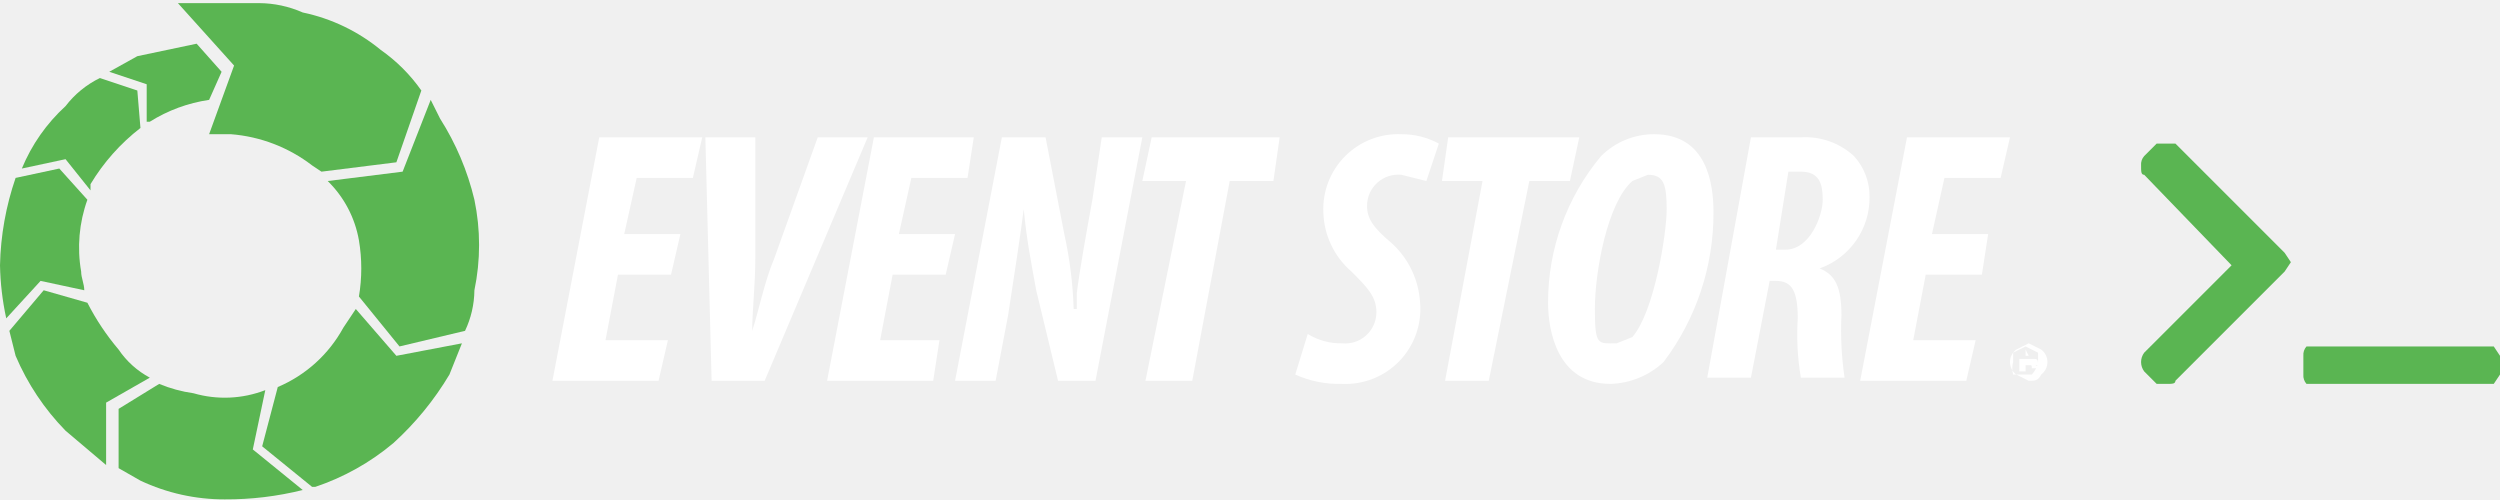
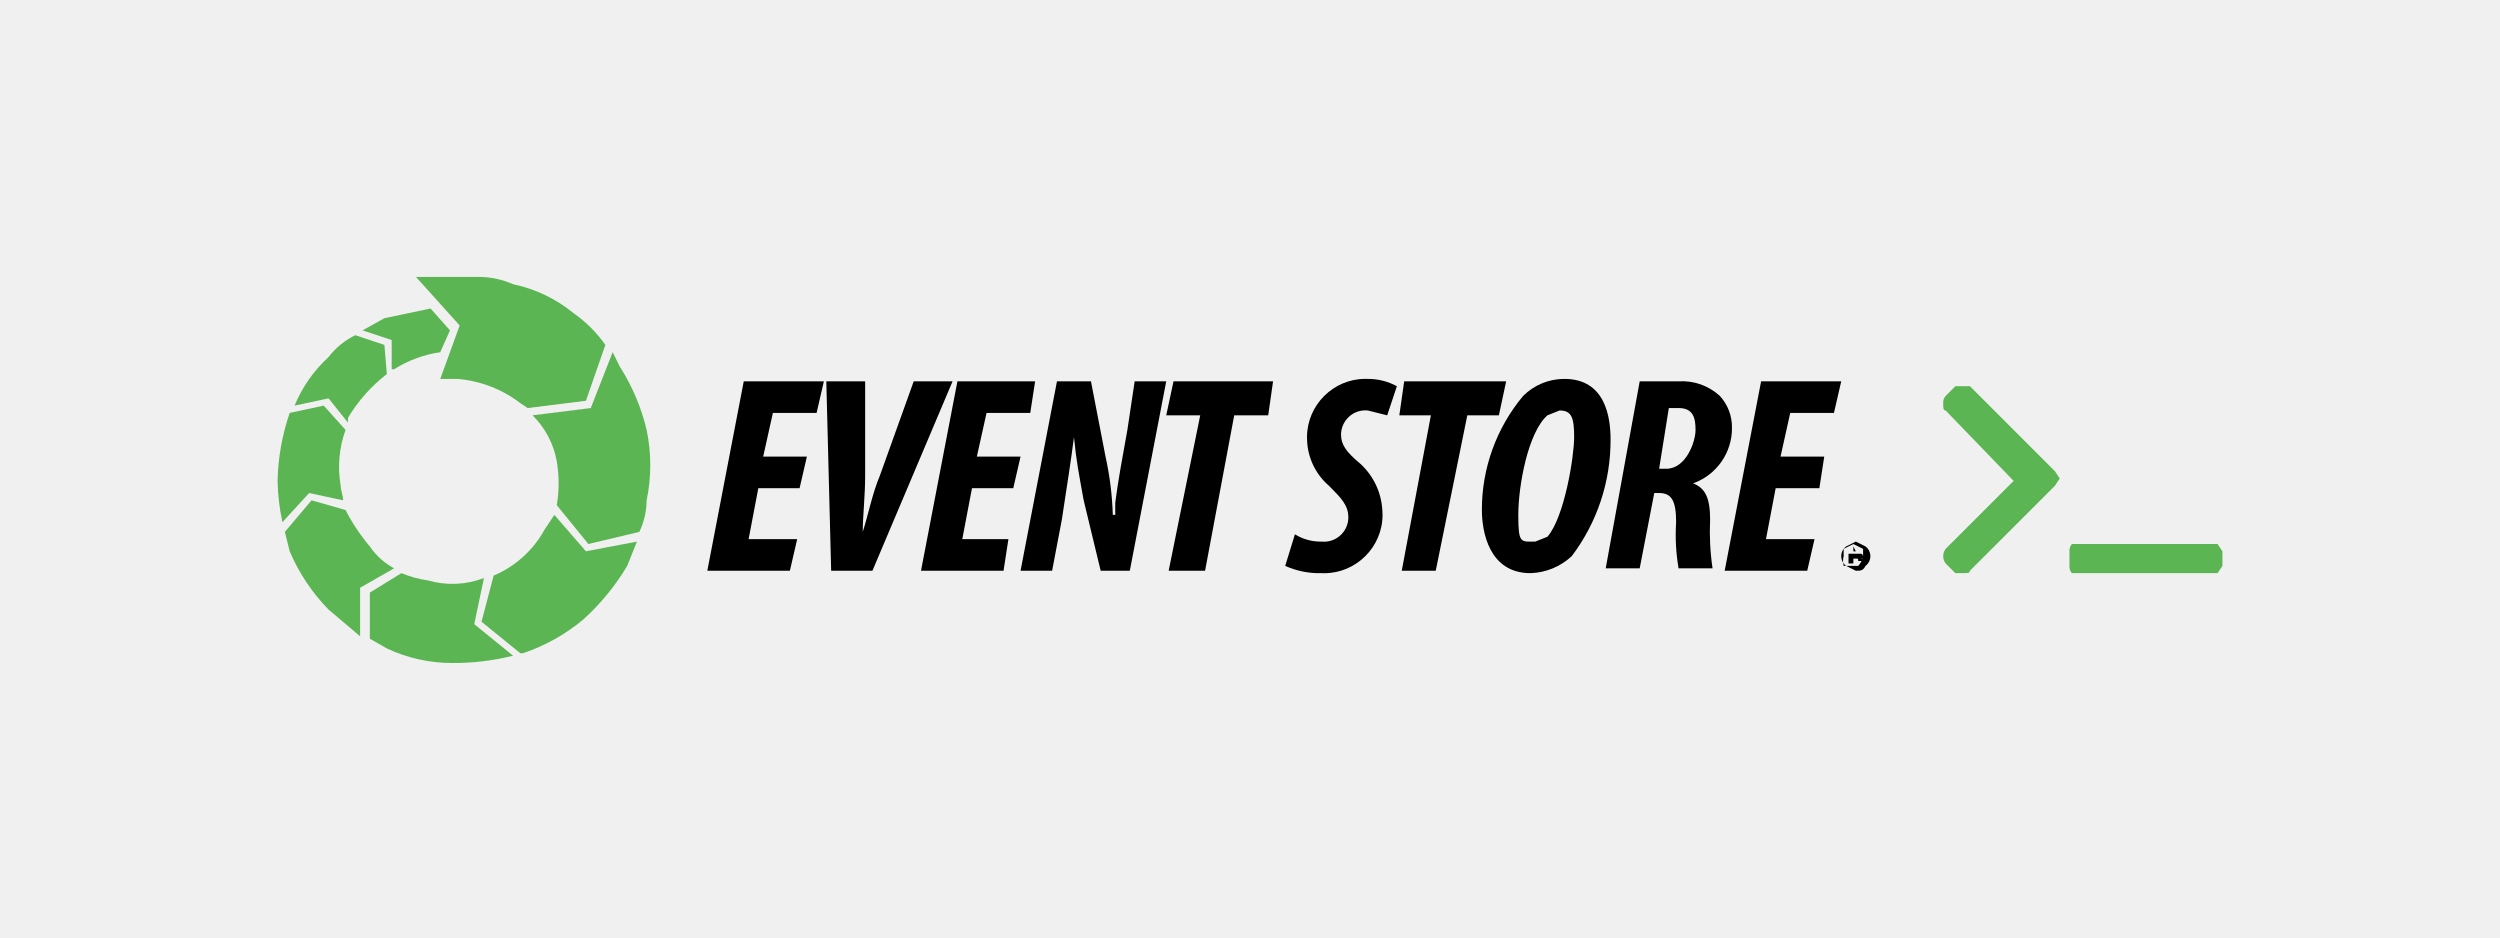
- <svg xmlns="http://www.w3.org/2000/svg" viewBox="0 0 80.1 16">
-   <defs>
-     <style>.a{fill:#5ab552;}.b,.c{fill:#fff;}.b{fill-rule:evenodd;}</style>
-   </defs>
-   <path class="a" d="M12.7,5.2l.8-2.3a5.3,5.3,0,0,0-1.3-1.3A5.8,5.8,0,0,0,9.7.4,3.5,3.5,0,0,0,8.3.1H5.7l1.8,2L6.7,4.3h.7a4.9,4.9,0,0,1,2.6,1l.3.2Z" transform="translate(0 0)" />
-   <path class="a" d="M4.4,1.8l-.9.5,1.2.4V3.9h.1a4.9,4.9,0,0,1,1.9-.7l.4-.9-.8-.9Z" transform="translate(0 0)" />
-   <path class="a" d="M4.4,2.9,3.2,2.5a3.1,3.1,0,0,0-1.1.9,5.6,5.6,0,0,0-1.4,2l1.4-.3.8,1V5.9A6.5,6.5,0,0,1,4.5,4.1Z" transform="translate(0 0)" />
-   <path class="a" d="M11,10.5l.4-.6,1.3,1.5,2.1-.4-.4,1a9.6,9.6,0,0,1-1.8,2.2,7.7,7.7,0,0,1-2.5,1.4H10L8.4,14.3l.5-1.9h0A4.3,4.3,0,0,0,11,10.5Z" transform="translate(0 0)" />
-   <path class="a" d="M14.1,3.8l-.3-.6-.9,2.3-2.4.3a3.5,3.5,0,0,1,1,1.9,5.4,5.4,0,0,1,0,1.8l1.3,1.6,2.1-.5a3.1,3.1,0,0,0,.3-1.3,7.1,7.1,0,0,0,0-2.9A8.5,8.5,0,0,0,14.1,3.8Z" transform="translate(0 0)" />
-   <path class="a" d="M.5,5.7l1.4-.3.9,1a4.5,4.5,0,0,0-.2,2.3c0,.2.1.4.1.6L1.3,9,.2,10.2A8.8,8.8,0,0,1,0,8.5,9.2,9.2,0,0,1,.5,5.7Z" transform="translate(0 0)" />
-   <path class="a" d="M3.8,11.2a7.8,7.8,0,0,1-1-1.5L1.4,9.3.3,10.6l.2.8a7.8,7.8,0,0,0,1.6,2.4l1.3,1.1v-2l1.4-.8A2.8,2.8,0,0,1,3.8,11.2Z" transform="translate(0 0)" />
-   <path class="a" d="M5.1,12.3a4.5,4.5,0,0,0,1.1.3,3.6,3.6,0,0,0,2.3-.1l-.4,1.9,1.6,1.3a10.1,10.1,0,0,1-2.5.3,6.3,6.3,0,0,1-2.7-.6L3.8,15V13.1Z" transform="translate(0 0)" />
-   <path class="b" d="M54.9,6.8a7.9,7.9,0,0,1-1.6,4.8,2.6,2.6,0,0,1-1.7.7c-1.7,0-2-1.7-2-2.6A7.3,7.3,0,0,1,51.3,5,2.4,2.4,0,0,1,53,4.3C54.7,4.3,54.9,5.9,54.9,6.8Zm-2.6-1c-.8.7-1.2,2.9-1.2,4.1s.1,1.1.7,1.1l.5-.2c.7-.8,1.1-3.3,1.1-4.1s-.1-1.1-.6-1.1Z" transform="translate(0 0)" />
-   <path class="c" d="M41.9,10.7A2,2,0,0,0,43,11a1,1,0,0,0,1.1-1c0-.5-.3-.8-.8-1.3a2.6,2.6,0,0,1-.9-1.9,2.4,2.4,0,0,1,2.5-2.5,2.5,2.5,0,0,1,1.2.3l-.4,1.2-.8-.2a1,1,0,0,0-1.1,1c0,.4.2.7.8,1.2a2.8,2.8,0,0,1,.9,1.9A2.4,2.4,0,0,1,43,12.3a3.4,3.4,0,0,1-1.5-.3Z" transform="translate(0 0)" />
-   <path class="c" d="M21.5,8.8H19.8l-.4,2.1h2l-.3,1.3H17.7l1.5-7.8h3.3l-.3,1.3H20.4L20,7.5h1.8Z" transform="translate(0 0)" />
-   <path class="c" d="M22.8,12.2l-.2-7.8h1.6V8.3c0,.8-.1,1.7-.1,2.3h0c.2-.6.4-1.6.7-2.3l1.4-3.9h1.6l-3.3,7.8Z" transform="translate(0 0)" />
-   <path class="c" d="M28.6,8.8h1.7l.3-1.3H28.8l.4-1.8H31l.2-1.3H28l-1.5,7.8h3.4l.2-1.3H28.2Z" transform="translate(0 0)" />
-   <path class="c" d="M30.6,12.2l1.5-7.8h1.4l.6,3.1a12.9,12.9,0,0,1,.3,2.4h.1V9.4h0c.1-.8.3-1.9.5-3l.3-2h1.3l-1.5,7.8H33.9l-.7-2.9c-.2-1.1-.3-1.6-.4-2.6h0c-.1.8-.3,2.1-.5,3.4l-.4,2.1Z" transform="translate(0 0)" />
-   <path class="c" d="M36.6,5.8H38l-1.3,6.4h1.5l1.2-6.4h1.4L41,4.4H36.9Z" transform="translate(0 0)" />
-   <path class="c" d="M46.2,5.8h1.3l-1.2,6.4h1.4L49,5.8h1.3l.3-1.4H46.4Z" transform="translate(0 0)" />
-   <path class="b" d="M57.7,4.4H56.1l-1.4,7.7h1.4l.6-3.1h.2c.5,0,.7.3.7,1.2a8.2,8.2,0,0,0,.1,1.9h1.4a10.4,10.4,0,0,1-.1-2h0c0-.9-.2-1.3-.7-1.5h0a2.4,2.4,0,0,0,1.6-2.3,1.9,1.9,0,0,0-.5-1.3A2.3,2.3,0,0,0,57.7,4.4ZM57.2,8h-.3l.4-2.5h.4c.6,0,.7.4.7.9S58,8,57.2,8Z" transform="translate(0 0)" />
-   <path class="c" d="M63.5,8.8H61.7l-.4,2.1h2L63,12.2H59.6l1.5-7.8h3.3l-.3,1.3H62.3l-.4,1.8h1.8Z" transform="translate(0 0)" />
-   <path class="b" d="M64.7,11.3v.6h.2v-.2H65c.1,0,.1,0,.1.1h.2a.1.1,0,0,0-.1-.1h.1c0-.1,0-.2-.1-.2h-.5Zm.3.1h-.1v-.2Z" transform="translate(0 0)" />
-   <path class="b" d="M65,12.2c.2,0,.3,0,.4-.2a.5.5,0,0,0,0-.8L65,11l-.4.2a.5.5,0,0,0,0,.8Zm-.5-.6v-.3l.4-.2.4.2v.3a.8.8,0,0,1-.2.4h-.6A.8.8,0,0,1,64.5,11.6Z" transform="translate(0 0)" />
-   <path class="a" d="M73.2,8.7l-3.5,3.5c0,.1-.1.1-.3.1h-.3l-.4-.4a.5.5,0,0,1,0-.6l2.8-2.8L68.7,5.6c-.1,0-.1-.1-.1-.3a.4.4,0,0,1,.1-.3l.4-.4h.6l3.5,3.5.2.3ZM80.1,12l-.2.3h-6a.4.4,0,0,1-.1-.3v-.6a.4.4,0,0,1,.1-.3h6l.2.3Z" transform="translate(0 0)" />
+ <svg xmlns="http://www.w3.org/2000/svg" width="100%" height="100%" viewBox="0 0 800 300" version="1.1" xml:space="preserve" style="fill-rule:evenodd;clip-rule:evenodd;stroke-linejoin:round;stroke-miterlimit:2;">
+   <g transform="matrix(7.76977,0,0,7.76977,400,150)">
+     <g id="header.svg" transform="matrix(1,0,0,1,-40.05,-8)">
+       <clipPath id="_clip1">
+         <rect x="0" y="0" width="80.1" height="16" />
+       </clipPath>
+       <g clip-path="url(#_clip1)">
+         <path d="M12.7,5.2L13.5,2.9C13.146,2.394 12.706,1.954 12.2,1.6C11.476,1.004 10.618,0.592 9.7,0.4C9.259,0.205 8.782,0.102 8.3,0.1L5.7,0.1L7.5,2.1L6.7,4.3L7.4,4.3C8.345,4.375 9.248,4.722 10,5.3L10.3,5.5L12.7,5.2Z" style="fill:rgb(90,181,82);fill-rule:nonzero;" />
+         <path d="M4.4,1.8L3.5,2.3L4.7,2.7L4.7,3.9L4.8,3.9C5.378,3.537 6.025,3.299 6.7,3.2L7.1,2.3L6.3,1.4L4.4,1.8Z" style="fill:rgb(90,181,82);fill-rule:nonzero;" />
+         <path d="M4.4,2.9L3.2,2.5C2.769,2.711 2.392,3.019 2.1,3.4C1.492,3.956 1.014,4.639 0.7,5.4L2.1,5.1L2.9,6.1L2.9,5.9C3.317,5.206 3.859,4.595 4.5,4.1L4.4,2.9Z" style="fill:rgb(90,181,82);fill-rule:nonzero;" />
+         <path d="M11,10.5L11.4,9.9L12.7,11.4L14.8,11L14.4,12C13.912,12.819 13.306,13.56 12.6,14.2C11.862,14.819 11.014,15.294 10.1,15.6L10,15.6L8.4,14.3L8.9,12.4C9.794,12.022 10.535,11.352 11,10.5Z" style="fill:rgb(90,181,82);fill-rule:nonzero;" />
+         <path d="M14.1,3.8L13.8,3.2L12.9,5.5L10.5,5.8C11.024,6.313 11.374,6.978 11.5,7.7C11.601,8.296 11.601,8.904 11.5,9.5L12.8,11.1L14.9,10.6C15.093,10.194 15.196,9.75 15.2,9.3C15.4,8.344 15.4,7.356 15.2,6.4C14.981,5.478 14.609,4.599 14.1,3.8Z" style="fill:rgb(90,181,82);fill-rule:nonzero;" />
+         <path d="M0.5,5.7L1.9,5.4L2.8,6.4C2.534,7.136 2.466,7.929 2.6,8.7C2.6,8.9 2.7,9.1 2.7,9.3L1.3,9L0.2,10.2C0.078,9.641 0.011,9.072 0,8.5C0.021,7.546 0.189,6.602 0.5,5.7Z" style="fill:rgb(90,181,82);fill-rule:nonzero;" />
+         <path d="M3.8,11.2C3.41,10.74 3.074,10.237 2.8,9.7L1.4,9.3L0.3,10.6L0.5,11.4C0.879,12.292 1.422,13.106 2.1,13.8L3.4,14.9L3.4,12.9L4.8,12.1C4.398,11.886 4.055,11.577 3.8,11.2Z" style="fill:rgb(90,181,82);fill-rule:nonzero;" />
+         <path d="M5.1,12.3C5.452,12.446 5.822,12.547 6.2,12.6C6.957,12.819 7.765,12.784 8.5,12.5L8.1,14.4L9.7,15.7C8.882,15.904 8.043,16.005 7.2,16C6.267,16.002 5.344,15.798 4.5,15.4L3.8,15L3.8,13.1L5.1,12.3Z" style="fill:rgb(90,181,82);fill-rule:nonzero;" />
+         <path d="M54.9,6.8C54.907,8.532 54.345,10.219 53.3,11.6C52.838,12.032 52.233,12.281 51.6,12.3C49.9,12.3 49.6,10.6 49.6,9.7C49.596,7.983 50.198,6.318 51.3,5C51.751,4.55 52.363,4.298 53,4.3C54.7,4.3 54.9,5.9 54.9,6.8ZM52.3,5.8C51.5,6.5 51.1,8.7 51.1,9.9C51.1,11.1 51.2,11 51.8,11L52.3,10.8C53,10 53.4,7.5 53.4,6.7C53.4,5.9 53.3,5.6 52.8,5.6L52.3,5.8Z" />
+         <path d="M41.9,10.7C42.23,10.905 42.612,11.009 43,11C43.033,11.003 43.067,11.005 43.1,11.005C43.649,11.005 44.1,10.554 44.1,10.005C44.1,10.003 44.1,10.002 44.1,10C44.1,9.5 43.8,9.2 43.3,8.7C42.746,8.222 42.419,7.531 42.4,6.8C42.399,6.766 42.398,6.732 42.398,6.698C42.398,5.381 43.481,4.298 44.798,4.298C44.832,4.298 44.866,4.299 44.9,4.3C45.319,4.298 45.731,4.401 46.1,4.6L45.7,5.8L44.9,5.6C44.867,5.597 44.833,5.595 44.8,5.595C44.251,5.595 43.8,6.046 43.8,6.595C43.8,6.597 43.8,6.598 43.8,6.6C43.8,7 44,7.3 44.6,7.8C45.135,8.292 45.458,8.974 45.5,9.7C45.506,9.767 45.509,9.835 45.509,9.902C45.509,11.219 44.425,12.302 43.109,12.302C43.072,12.302 43.036,12.302 43,12.3C42.484,12.315 41.971,12.213 41.5,12L41.9,10.7Z" style="fill-rule:nonzero;" />
+         <path d="M21.5,8.8L19.8,8.8L19.4,10.9L21.4,10.9L21.1,12.2L17.7,12.2L19.2,4.4L22.5,4.4L22.2,5.7L20.4,5.7L20,7.5L21.8,7.5L21.5,8.8Z" style="fill-rule:nonzero;" />
+         <path d="M22.8,12.2L22.6,4.4L24.2,4.4L24.2,8.3C24.2,9.1 24.1,10 24.1,10.6C24.3,10 24.5,9 24.8,8.3L26.2,4.4L27.8,4.4L24.5,12.2L22.8,12.2Z" style="fill-rule:nonzero;" />
+         <path d="M28.6,8.8L30.3,8.8L30.6,7.5L28.8,7.5L29.2,5.7L31,5.7L31.2,4.4L28,4.4L26.5,12.2L29.9,12.2L30.1,10.9L28.2,10.9L28.6,8.8Z" style="fill-rule:nonzero;" />
+         <path d="M30.6,12.2L32.1,4.4L33.5,4.4L34.1,7.5C34.275,8.289 34.375,9.092 34.4,9.9L34.5,9.9L34.5,9.4C34.6,8.6 34.8,7.5 35,6.4L35.3,4.4L36.6,4.4L35.1,12.2L33.9,12.2L33.2,9.3C33,8.2 32.9,7.7 32.8,6.7C32.7,7.5 32.5,8.8 32.3,10.1L31.9,12.2L30.6,12.2Z" style="fill-rule:nonzero;" />
+         <path d="M36.6,5.8L38,5.8L36.7,12.2L38.2,12.2L39.4,5.8L40.8,5.8L41,4.4L36.9,4.4L36.6,5.8Z" style="fill-rule:nonzero;" />
+         <path d="M46.2,5.8L47.5,5.8L46.3,12.2L47.7,12.2L49,5.8L50.3,5.8L50.6,4.4L46.4,4.4L46.2,5.8Z" style="fill-rule:nonzero;" />
+         <path d="M57.7,4.4L56.1,4.4L54.7,12.1L56.1,12.1L56.7,9L56.9,9C57.4,9 57.6,9.3 57.6,10.2C57.559,10.835 57.593,11.473 57.7,12.1L59.1,12.1C59.002,11.438 58.969,10.768 59,10.1C59,9.2 58.8,8.8 58.3,8.6C59.269,8.257 59.916,7.328 59.9,6.3C59.904,5.819 59.725,5.354 59.4,5C58.939,4.577 58.324,4.36 57.7,4.4ZM57.2,8L56.9,8L57.3,5.5L57.7,5.5C58.3,5.5 58.4,5.9 58.4,6.4C58.4,6.9 58,8 57.2,8Z" />
+         <path d="M63.5,8.8L61.7,8.8L61.3,10.9L63.3,10.9L63,12.2L59.6,12.2L61.1,4.4L64.4,4.4L64.1,5.7L62.3,5.7L61.9,7.5L63.7,7.5L63.5,8.8Z" style="fill-rule:nonzero;" />
+         <path d="M64.7,11.3L64.7,11.9L64.9,11.9L64.9,11.7L65,11.7C65.1,11.7 65.1,11.7 65.1,11.8L65.3,11.8C65.3,11.745 65.255,11.7 65.2,11.7L65.3,11.7C65.3,11.6 65.3,11.5 65.2,11.5L64.7,11.5L64.7,11.3ZM65,11.4L64.9,11.4L64.9,11.2L65,11.4Z" />
+         <path d="M65,12.2C65.2,12.2 65.3,12.2 65.4,12C65.526,11.906 65.6,11.757 65.6,11.6C65.6,11.443 65.526,11.294 65.4,11.2L65,11L64.6,11.2C64.474,11.294 64.4,11.443 64.4,11.6C64.4,11.757 64.474,11.906 64.6,12L65,12.2ZM64.5,11.6L64.5,11.3L64.9,11.1L65.3,11.3L65.3,11.6C65.273,11.75 65.203,11.888 65.1,12L64.5,12C64.466,11.869 64.466,11.731 64.5,11.6Z" />
+         <path d="M73.2,8.7L69.7,12.2C69.7,12.3 69.6,12.3 69.4,12.3L69.1,12.3L68.7,11.9C68.567,11.723 68.567,11.477 68.7,11.3L71.5,8.5L68.7,5.6C68.6,5.6 68.6,5.5 68.6,5.3C68.591,5.191 68.627,5.082 68.7,5L69.1,4.6L69.7,4.6L73.2,8.1L73.4,8.4L73.2,8.7ZM80.1,12L79.9,12.3L73.9,12.3C73.827,12.218 73.791,12.109 73.8,12L73.8,11.4C73.791,11.291 73.827,11.182 73.9,11.1L79.9,11.1L80.1,11.4L80.1,12Z" style="fill:rgb(90,181,82);fill-rule:nonzero;" />
+       </g>
+     </g>
+     <g id="header.svg1">
+         </g>
+   </g>
</svg>
